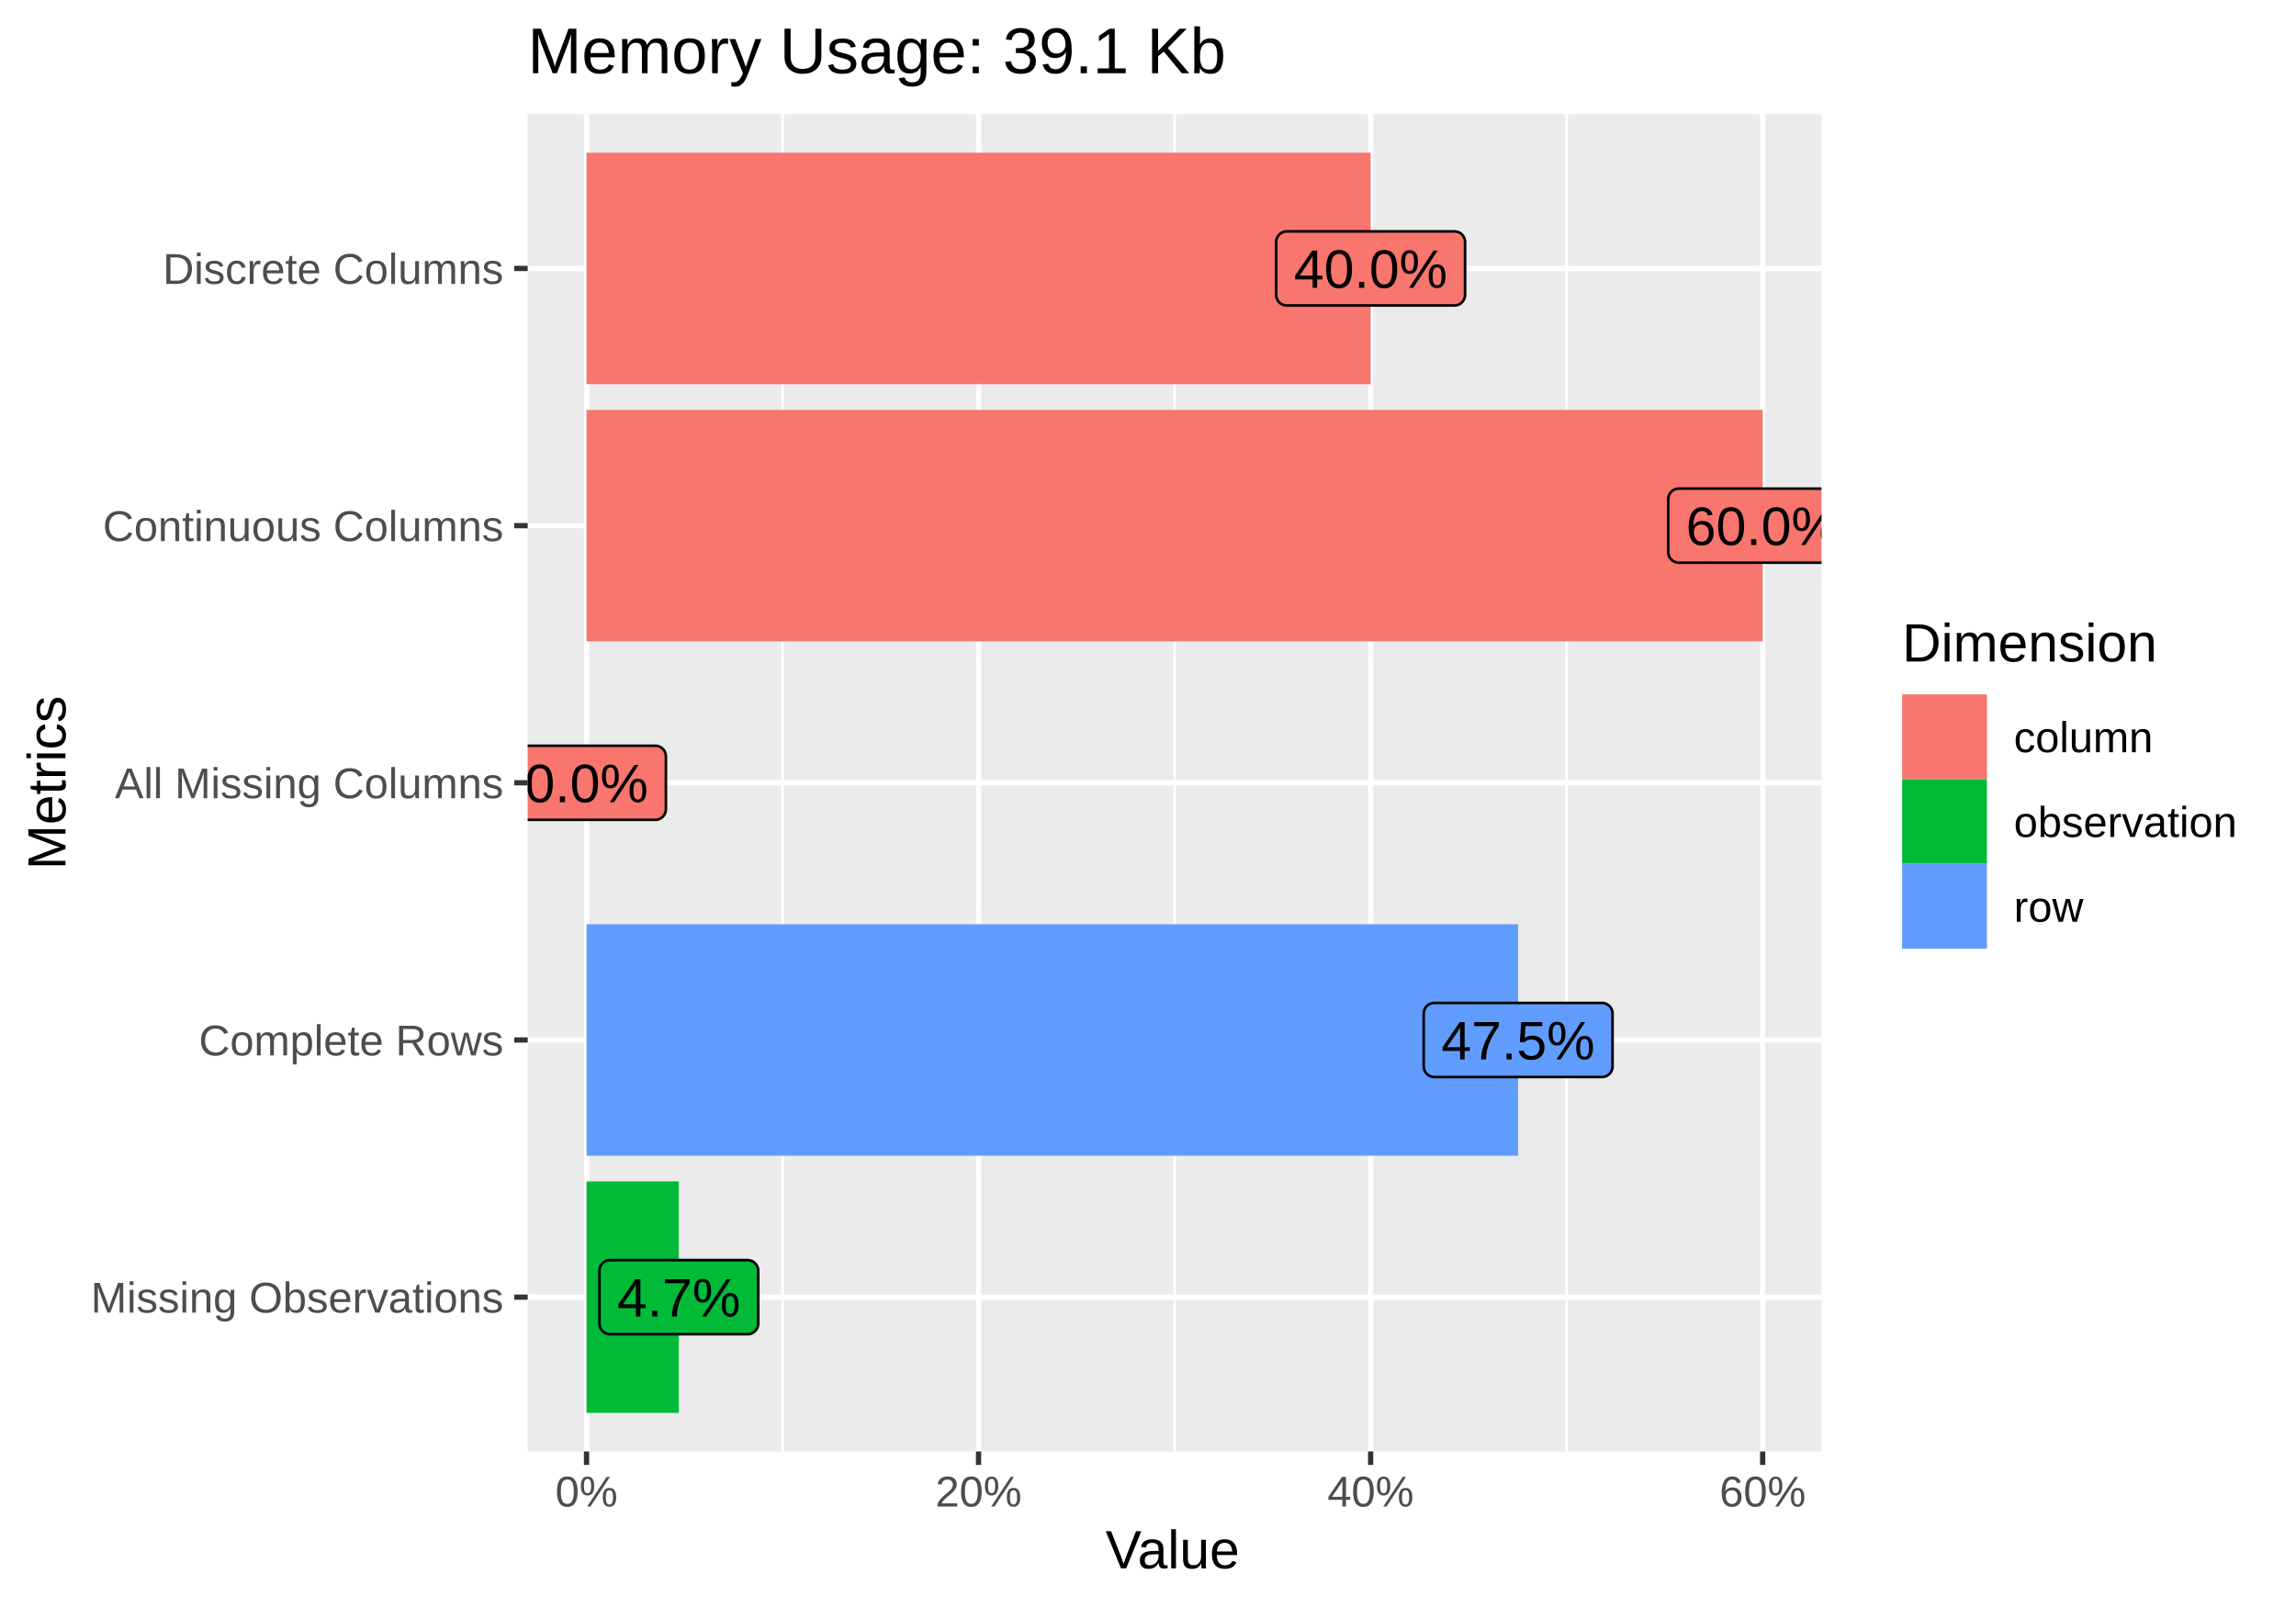
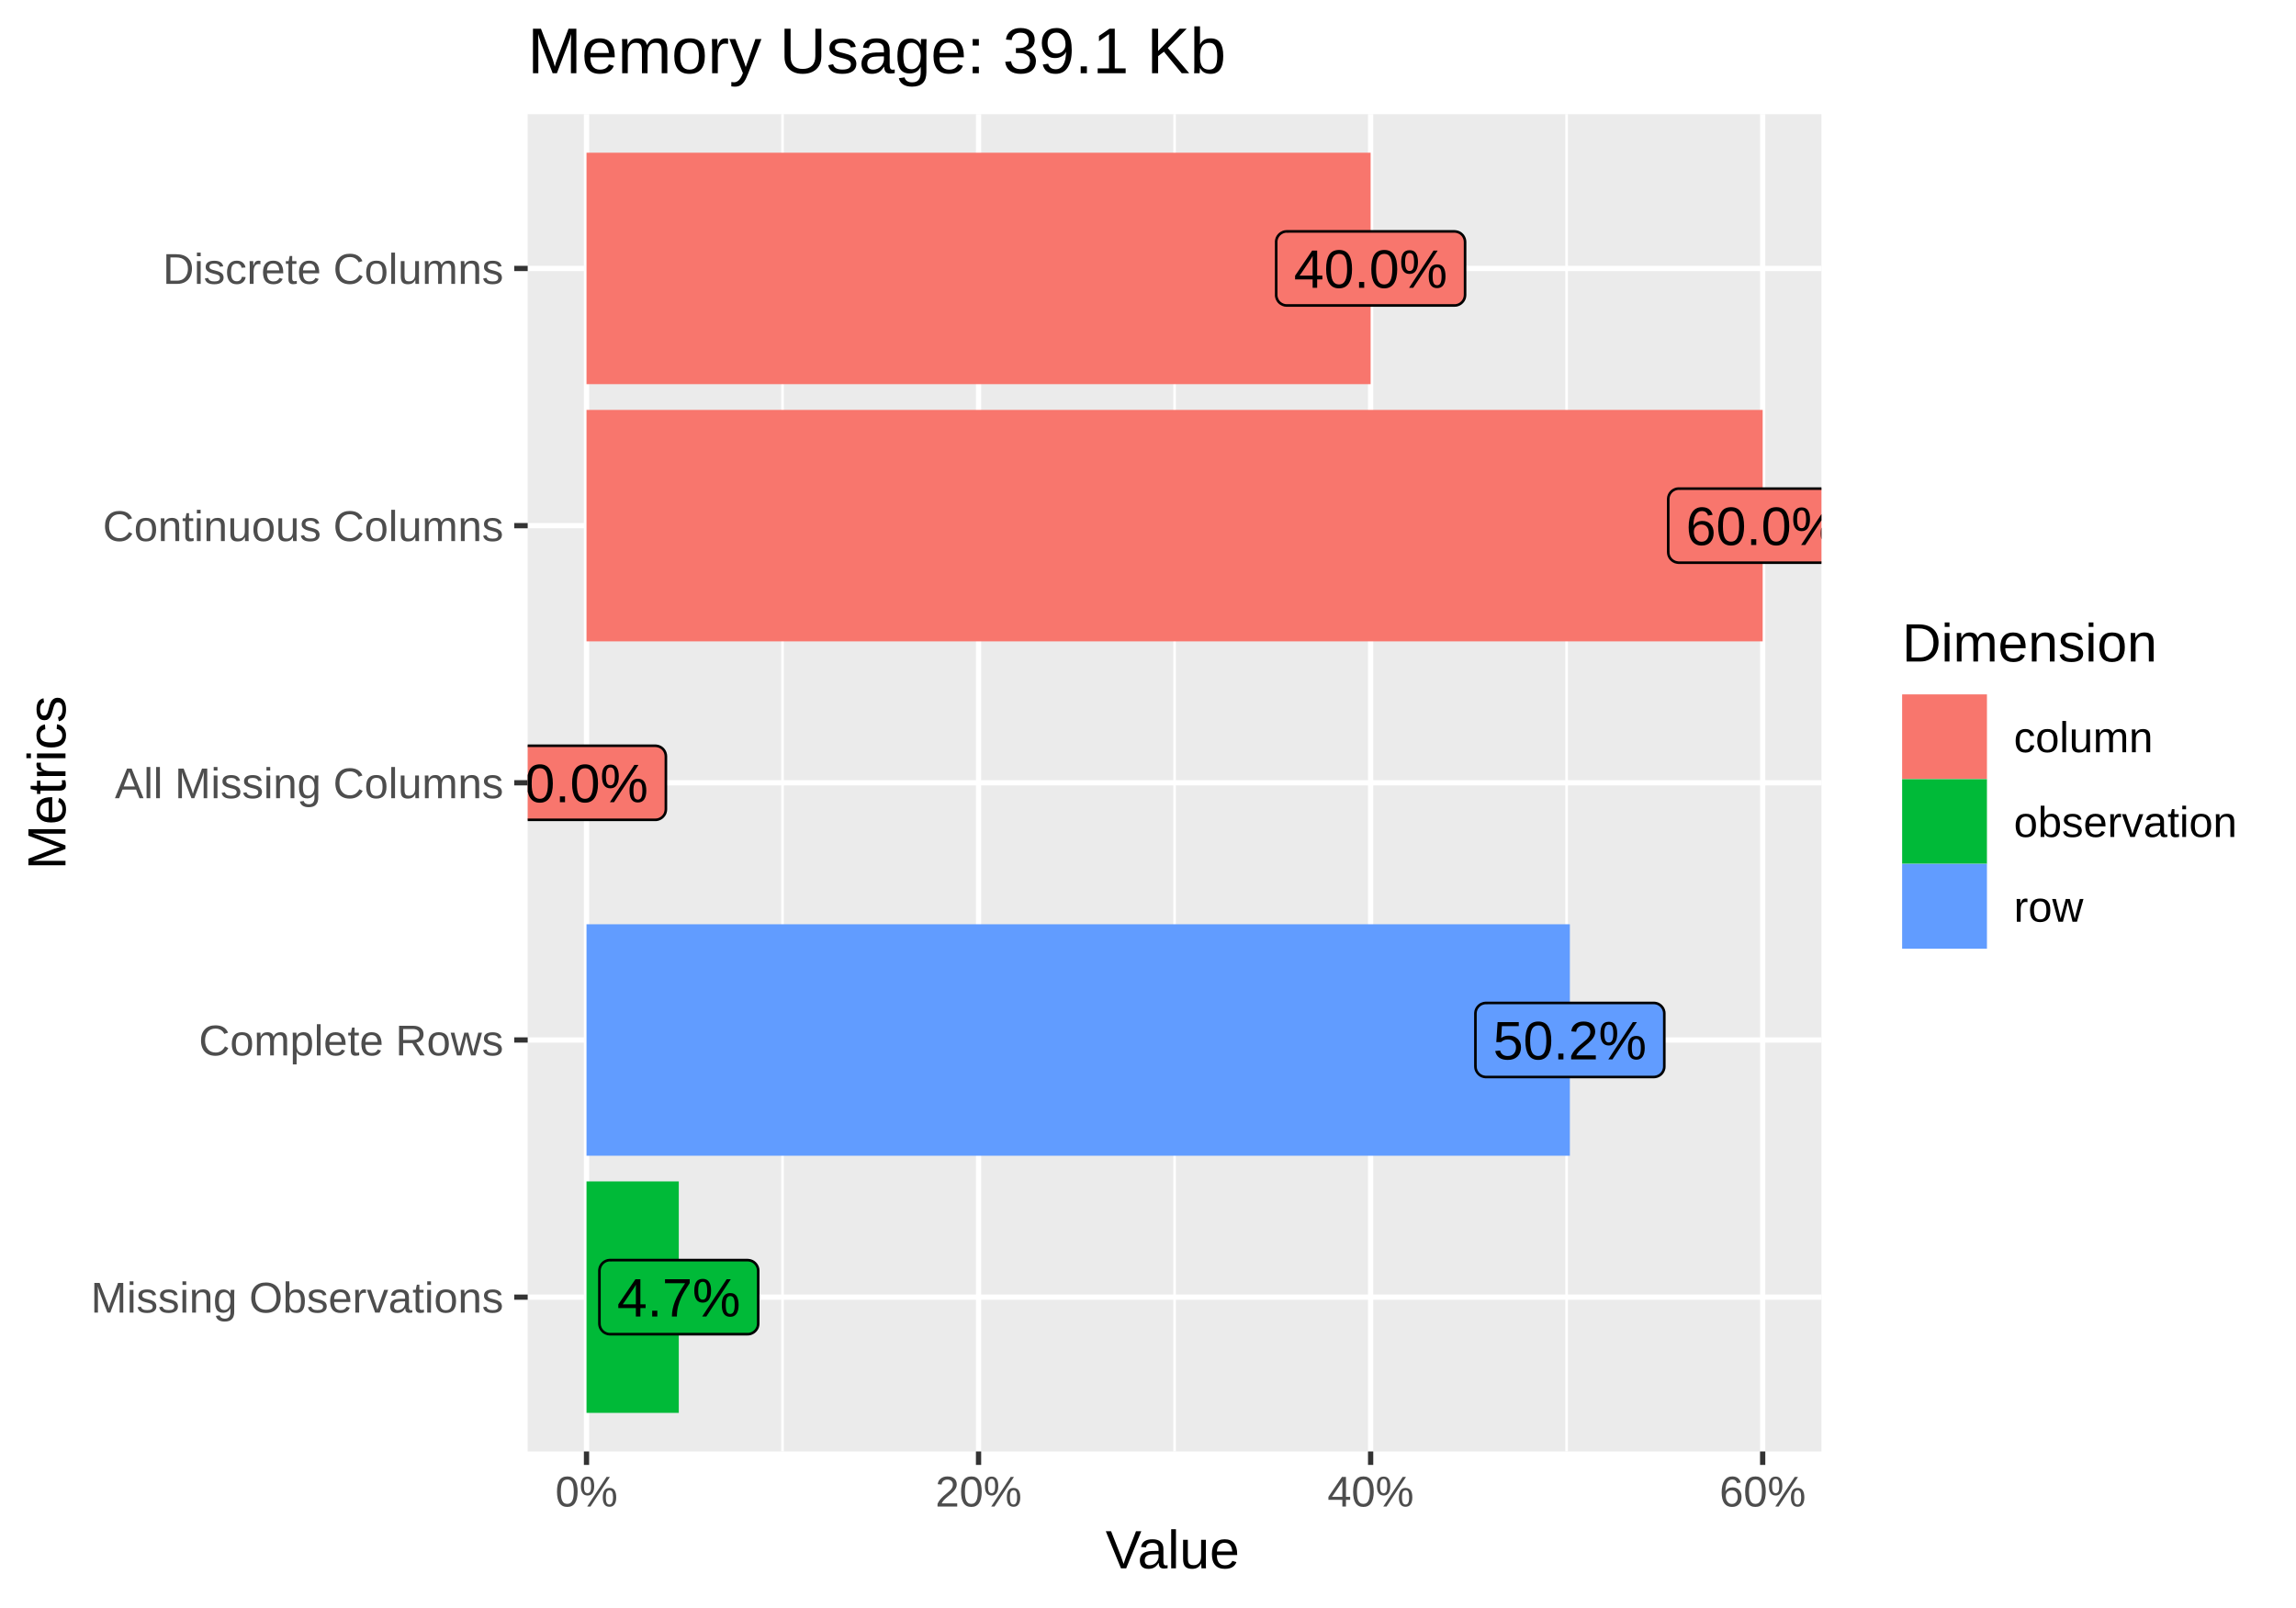
<svg xmlns="http://www.w3.org/2000/svg" viewBox="0 0 468.00 327.60">
  <defs>
    <style type="text/css">
    line, polyline, polygon, path, rect, circle {
      fill: none;
      stroke: #000000;
      stroke-linecap: round;
      stroke-linejoin: round;
      stroke-miterlimit: 10.00;
    }
  </style>
  </defs>
  <rect width="100%" height="100%" style="stroke: none; fill: none;" />
  <rect x="0" y="0.00" width="468.00" height="327.60" style="stroke-width: 1.07; stroke: #FFFFFF; fill: #FFFFFF;" />
  <defs>
    <clipPath id="cpMTA3LjU2fDM3MS4yOHwyOTUuODh8MjMuMjc=">
      <rect x="107.56" y="23.27" width="263.71" height="272.61" />
    </clipPath>
  </defs>
  <rect x="107.56" y="23.27" width="263.71" height="272.61" style="stroke-width: 1.07; stroke: none; fill: #EBEBEB;" clip-path="url(#cpMTA3LjU2fDM3MS4yOHwyOTUuODh8MjMuMjc=)" />
  <polyline points="159.51,295.88 159.51,23.27 " style="stroke-width: 0.53; stroke: #FFFFFF; stroke-linecap: butt;" clip-path="url(#cpMTA3LjU2fDM3MS4yOHwyOTUuODh8MjMuMjc=)" />
  <polyline points="239.42,295.88 239.42,23.27 " style="stroke-width: 0.53; stroke: #FFFFFF; stroke-linecap: butt;" clip-path="url(#cpMTA3LjU2fDM3MS4yOHwyOTUuODh8MjMuMjc=)" />
  <polyline points="319.33,295.88 319.33,23.27 " style="stroke-width: 0.53; stroke: #FFFFFF; stroke-linecap: butt;" clip-path="url(#cpMTA3LjU2fDM3MS4yOHwyOTUuODh8MjMuMjc=)" />
  <polyline points="107.56,264.42 371.28,264.42 " style="stroke-width: 1.07; stroke: #FFFFFF; stroke-linecap: butt;" clip-path="url(#cpMTA3LjU2fDM3MS4yOHwyOTUuODh8MjMuMjc=)" />
  <polyline points="107.56,212.00 371.28,212.00 " style="stroke-width: 1.07; stroke: #FFFFFF; stroke-linecap: butt;" clip-path="url(#cpMTA3LjU2fDM3MS4yOHwyOTUuODh8MjMuMjc=)" />
  <polyline points="107.56,159.57 371.28,159.57 " style="stroke-width: 1.07; stroke: #FFFFFF; stroke-linecap: butt;" clip-path="url(#cpMTA3LjU2fDM3MS4yOHwyOTUuODh8MjMuMjc=)" />
  <polyline points="107.56,107.15 371.28,107.15 " style="stroke-width: 1.07; stroke: #FFFFFF; stroke-linecap: butt;" clip-path="url(#cpMTA3LjU2fDM3MS4yOHwyOTUuODh8MjMuMjc=)" />
  <polyline points="107.56,54.72 371.28,54.72 " style="stroke-width: 1.07; stroke: #FFFFFF; stroke-linecap: butt;" clip-path="url(#cpMTA3LjU2fDM3MS4yOHwyOTUuODh8MjMuMjc=)" />
  <polyline points="119.55,295.88 119.55,23.27 " style="stroke-width: 1.07; stroke: #FFFFFF; stroke-linecap: butt;" clip-path="url(#cpMTA3LjU2fDM3MS4yOHwyOTUuODh8MjMuMjc=)" />
  <polyline points="199.46,295.88 199.46,23.27 " style="stroke-width: 1.07; stroke: #FFFFFF; stroke-linecap: butt;" clip-path="url(#cpMTA3LjU2fDM3MS4yOHwyOTUuODh8MjMuMjc=)" />
  <polyline points="279.38,295.88 279.38,23.27 " style="stroke-width: 1.07; stroke: #FFFFFF; stroke-linecap: butt;" clip-path="url(#cpMTA3LjU2fDM3MS4yOHwyOTUuODh8MjMuMjc=)" />
  <polyline points="359.29,295.88 359.29,23.27 " style="stroke-width: 1.07; stroke: #FFFFFF; stroke-linecap: butt;" clip-path="url(#cpMTA3LjU2fDM3MS4yOHwyOTUuODh8MjMuMjc=)" />
  <rect x="119.55" y="31.13" width="159.83" height="47.18" style="stroke-width: 1.07; stroke: none; stroke-linecap: square; stroke-linejoin: miter; fill: #F8766D;" clip-path="url(#cpMTA3LjU2fDM3MS4yOHwyOTUuODh8MjMuMjc=)" />
  <rect x="119.55" y="83.56" width="239.74" height="47.18" style="stroke-width: 1.07; stroke: none; stroke-linecap: square; stroke-linejoin: miter; fill: #F8766D;" clip-path="url(#cpMTA3LjU2fDM3MS4yOHwyOTUuODh8MjMuMjc=)" />
  <rect x="119.55" y="135.98" width="0.00" height="47.18" style="stroke-width: 1.07; stroke: none; stroke-linecap: square; stroke-linejoin: miter; fill: #F8766D;" clip-path="url(#cpMTA3LjU2fDM3MS4yOHwyOTUuODh8MjMuMjc=)" />
-   <rect x="119.55" y="188.41" width="189.89" height="47.18" style="stroke-width: 1.07; stroke: none; stroke-linecap: square; stroke-linejoin: miter; fill: #619CFF;" clip-path="url(#cpMTA3LjU2fDM3MS4yOHwyOTUuODh8MjMuMjc=)" />
+   <rect x="119.55" y="188.41" width="200.44" height="47.18" style="stroke-width: 1.07; stroke: none; stroke-linecap: square; stroke-linejoin: miter; fill: #619CFF;" clip-path="url(#cpMTA3LjU2fDM3MS4yOHwyOTUuODh8MjMuMjc=)" />
  <rect x="119.55" y="240.83" width="18.81" height="47.18" style="stroke-width: 1.07; stroke: none; stroke-linecap: square; stroke-linejoin: miter; fill: #00BA38;" clip-path="url(#cpMTA3LjU2fDM3MS4yOHwyOTUuODh8MjMuMjc=)" />
  <polygon points="262.29,62.27 296.47,62.27 296.38,62.27 296.73,62.26 297.07,62.19 297.39,62.07 297.70,61.89 297.96,61.67 298.20,61.41 298.38,61.12 298.52,60.80 298.60,60.46 298.63,60.11 298.63,60.11 298.63,49.33 298.63,49.33 298.60,48.98 298.52,48.65 298.38,48.33 298.20,48.03 297.96,47.77 297.70,47.55 297.39,47.38 297.07,47.26 296.73,47.19 296.47,47.17 262.29,47.17 262.55,47.19 262.20,47.17 261.85,47.21 261.52,47.31 261.21,47.46 260.92,47.66 260.67,47.90 260.46,48.18 260.30,48.48 260.19,48.81 260.13,49.16 260.13,49.33 260.13,60.11 260.13,59.94 260.13,60.29 260.19,60.63 260.30,60.96 260.46,61.27 260.67,61.55 260.92,61.79 261.21,61.98 261.52,62.13 261.85,62.23 262.20,62.27 " style="stroke-width: 0.53; fill: #F8766D;" clip-path="url(#cpMTA3LjU2fDM3MS4yOHwyOTUuODh8MjMuMjc=)" />
  <g clip-path="url(#cpMTA3LjU2fDM3MS4yOHwyOTUuODh8MjMuMjc=)">
    <text x="263.73" y="58.67" style="font-size: 11.04px; font-family: Arial;" textLength="31.30px" lengthAdjust="spacingAndGlyphs">40.0%</text>
  </g>
  <polygon points="342.20,114.70 376.38,114.70 376.29,114.70 376.64,114.68 376.98,114.61 377.31,114.49 377.61,114.32 377.88,114.10 378.11,113.84 378.29,113.54 378.43,113.22 378.51,112.88 378.54,112.54 378.54,112.54 378.54,101.76 378.54,101.76 378.51,101.41 378.43,101.07 378.29,100.75 378.11,100.46 377.88,100.20 377.61,99.98 377.31,99.80 376.98,99.68 376.64,99.61 376.38,99.60 342.20,99.60 342.46,99.61 342.11,99.60 341.77,99.64 341.43,99.74 341.12,99.89 340.83,100.08 340.58,100.32 340.37,100.60 340.21,100.91 340.10,101.24 340.05,101.58 340.04,101.76 340.04,112.54 340.05,112.36 340.05,112.71 340.10,113.06 340.21,113.39 340.37,113.69 340.58,113.97 340.83,114.21 341.12,114.41 341.43,114.56 341.77,114.65 342.11,114.70 " style="stroke-width: 0.53; fill: #F8766D;" clip-path="url(#cpMTA3LjU2fDM3MS4yOHwyOTUuODh8MjMuMjc=)" />
  <g clip-path="url(#cpMTA3LjU2fDM3MS4yOHwyOTUuODh8MjMuMjc=)">
    <text x="343.64" y="111.10" style="font-size: 11.04px; font-family: Arial;" textLength="31.30px" lengthAdjust="spacingAndGlyphs">60.0%</text>
  </g>
  <polygon points="105.53,167.12 133.57,167.12 133.49,167.12 133.83,167.11 134.17,167.04 134.50,166.91 134.80,166.74 135.07,166.52 135.30,166.26 135.49,165.97 135.62,165.65 135.70,165.31 135.73,164.96 135.73,164.96 135.73,154.18 135.73,154.18 135.70,153.83 135.62,153.50 135.49,153.18 135.30,152.88 135.07,152.62 134.80,152.40 134.50,152.23 134.17,152.11 133.83,152.04 133.57,152.02 105.53,152.02 105.79,152.04 105.44,152.02 105.10,152.06 104.76,152.16 104.45,152.31 104.16,152.51 103.91,152.75 103.70,153.03 103.54,153.33 103.43,153.66 103.38,154.01 103.37,154.18 103.37,164.96 103.38,164.79 103.38,165.14 103.43,165.48 103.54,165.81 103.70,166.12 103.91,166.40 104.16,166.64 104.45,166.83 104.76,166.98 105.10,167.08 105.44,167.12 " style="stroke-width: 0.53; fill: #F8766D;" clip-path="url(#cpMTA3LjU2fDM3MS4yOHwyOTUuODh8MjMuMjc=)" />
  <g clip-path="url(#cpMTA3LjU2fDM3MS4yOHwyOTUuODh8MjMuMjc=)">
    <text x="106.97" y="163.52" style="font-size: 11.04px; font-family: Arial;" textLength="25.16px" lengthAdjust="spacingAndGlyphs">0.0%</text>
  </g>
-   <polygon points="292.35,219.55 326.53,219.55 326.45,219.55 326.80,219.53 327.14,219.46 327.46,219.34 327.76,219.17 328.03,218.95 328.26,218.69 328.45,218.39 328.58,218.07 328.67,217.73 328.69,217.39 328.69,217.39 328.69,206.61 328.69,206.61 328.67,206.26 328.58,205.92 328.45,205.60 328.26,205.31 328.03,205.05 327.76,204.83 327.46,204.65 327.14,204.53 326.80,204.46 326.53,204.45 292.35,204.45 292.61,204.46 292.27,204.45 291.92,204.49 291.59,204.59 291.27,204.73 290.99,204.93 290.74,205.17 290.53,205.45 290.37,205.76 290.26,206.09 290.20,206.43 290.19,206.61 290.19,217.39 290.20,217.21 290.20,217.56 290.26,217.90 290.37,218.23 290.53,218.54 290.74,218.82 290.99,219.06 291.27,219.26 291.59,219.41 291.92,219.50 292.27,219.55 " style="stroke-width: 0.53; fill: #619CFF;" clip-path="url(#cpMTA3LjU2fDM3MS4yOHwyOTUuODh8MjMuMjc=)" />
+   <polygon points="302.90,219.55 337.08,219.55 337.00,219.55 337.34,219.53 337.69,219.46 338.01,219.34 338.31,219.17 338.58,218.95 338.81,218.69 339.00,218.39 339.13,218.07 339.22,217.73 339.24,217.39 339.24,217.39 339.24,206.61 339.24,206.61 339.22,206.26 339.13,205.92 339.00,205.60 338.81,205.31 338.58,205.05 338.31,204.83 338.01,204.65 337.69,204.53 337.34,204.46 337.08,204.45 302.90,204.45 303.16,204.46 302.82,204.45 302.47,204.49 302.14,204.59 301.82,204.73 301.54,204.93 301.29,205.17 301.08,205.45 300.91,205.76 300.80,206.09 300.75,206.43 300.74,206.61 300.74,217.39 300.75,217.21 300.75,217.56 300.80,217.90 300.91,218.23 301.08,218.54 301.29,218.82 301.54,219.06 301.82,219.26 302.14,219.41 302.47,219.50 302.82,219.55 " style="stroke-width: 0.53; fill: #619CFF;" clip-path="url(#cpMTA3LjU2fDM3MS4yOHwyOTUuODh8MjMuMjc=)" />
  <g clip-path="url(#cpMTA3LjU2fDM3MS4yOHwyOTUuODh8MjMuMjc=)">
-     <text x="293.79" y="215.95" style="font-size: 11.04px; font-family: Arial;" textLength="31.30px" lengthAdjust="spacingAndGlyphs">47.5%</text>
+     <text x="304.34" y="215.95" style="font-size: 11.04px; font-family: Arial;" textLength="31.30px" lengthAdjust="spacingAndGlyphs">50.2%</text>
  </g>
  <polygon points="124.34,271.97 152.39,271.97 152.30,271.97 152.65,271.96 152.99,271.89 153.31,271.76 153.61,271.59 153.88,271.37 154.11,271.11 154.30,270.82 154.44,270.50 154.52,270.16 154.55,269.81 154.55,269.81 154.55,259.03 154.55,259.03 154.52,258.68 154.44,258.35 154.30,258.03 154.11,257.73 153.88,257.47 153.61,257.25 153.31,257.08 152.99,256.96 152.65,256.89 152.39,256.87 124.34,256.87 124.60,256.89 124.26,256.87 123.91,256.91 123.58,257.01 123.26,257.16 122.98,257.36 122.73,257.60 122.52,257.88 122.36,258.18 122.25,258.51 122.19,258.86 122.18,259.03 122.18,269.81 122.19,269.64 122.19,269.99 122.25,270.33 122.36,270.66 122.52,270.97 122.73,271.24 122.98,271.49 123.26,271.68 123.58,271.83 123.91,271.93 124.26,271.97 " style="stroke-width: 0.53; fill: #00BA38;" clip-path="url(#cpMTA3LjU2fDM3MS4yOHwyOTUuODh8MjMuMjc=)" />
  <g clip-path="url(#cpMTA3LjU2fDM3MS4yOHwyOTUuODh8MjMuMjc=)">
    <text x="125.78" y="268.37" style="font-size: 11.04px; font-family: Arial;" textLength="25.16px" lengthAdjust="spacingAndGlyphs">4.7%</text>
  </g>
  <defs>
    <clipPath id="cpMC4wMHw0NjguMDB8MzI3LjYwfDAuMDA=">
      <rect x="0.00" y="0.00" width="468.00" height="327.60" />
    </clipPath>
  </defs>
  <g clip-path="url(#cpMC4wMHw0NjguMDB8MzI3LjYwfDAuMDA=)">
    <text x="18.51" y="267.57" style="font-size: 8.80px; fill: #4D4D4D; font-family: Arial;" textLength="84.12px" lengthAdjust="spacingAndGlyphs">Missing Observations</text>
  </g>
  <g clip-path="url(#cpMC4wMHw0NjguMDB8MzI3LjYwfDAuMDA=)">
    <text x="40.52" y="215.15" style="font-size: 8.80px; fill: #4D4D4D; font-family: Arial;" textLength="62.11px" lengthAdjust="spacingAndGlyphs">Complete Rows</text>
  </g>
  <g clip-path="url(#cpMC4wMHw0NjguMDB8MzI3LjYwfDAuMDA=)">
    <text x="23.41" y="162.72" style="font-size: 8.80px; fill: #4D4D4D; font-family: Arial;" textLength="79.22px" lengthAdjust="spacingAndGlyphs">All Missing Columns</text>
  </g>
  <g clip-path="url(#cpMC4wMHw0NjguMDB8MzI3LjYwfDAuMDA=)">
    <text x="20.95" y="110.30" style="font-size: 8.80px; fill: #4D4D4D; font-family: Arial;" textLength="81.69px" lengthAdjust="spacingAndGlyphs">Continuous Columns</text>
  </g>
  <g clip-path="url(#cpMC4wMHw0NjguMDB8MzI3LjYwfDAuMDA=)">
    <text x="33.19" y="57.87" style="font-size: 8.80px; fill: #4D4D4D; font-family: Arial;" textLength="69.44px" lengthAdjust="spacingAndGlyphs">Discrete Columns</text>
  </g>
  <polyline points="104.82,264.42 107.56,264.42 " style="stroke-width: 1.07; stroke: #333333; stroke-linecap: butt;" clip-path="url(#cpMC4wMHw0NjguMDB8MzI3LjYwfDAuMDA=)" />
  <polyline points="104.82,212.00 107.56,212.00 " style="stroke-width: 1.07; stroke: #333333; stroke-linecap: butt;" clip-path="url(#cpMC4wMHw0NjguMDB8MzI3LjYwfDAuMDA=)" />
  <polyline points="104.82,159.57 107.56,159.57 " style="stroke-width: 1.07; stroke: #333333; stroke-linecap: butt;" clip-path="url(#cpMC4wMHw0NjguMDB8MzI3LjYwfDAuMDA=)" />
  <polyline points="104.82,107.15 107.56,107.15 " style="stroke-width: 1.07; stroke: #333333; stroke-linecap: butt;" clip-path="url(#cpMC4wMHw0NjguMDB8MzI3LjYwfDAuMDA=)" />
  <polyline points="104.82,54.72 107.56,54.72 " style="stroke-width: 1.07; stroke: #333333; stroke-linecap: butt;" clip-path="url(#cpMC4wMHw0NjguMDB8MzI3LjYwfDAuMDA=)" />
  <polyline points="119.55,298.62 119.55,295.88 " style="stroke-width: 1.07; stroke: #333333; stroke-linecap: butt;" clip-path="url(#cpMC4wMHw0NjguMDB8MzI3LjYwfDAuMDA=)" />
  <polyline points="199.46,298.62 199.46,295.88 " style="stroke-width: 1.07; stroke: #333333; stroke-linecap: butt;" clip-path="url(#cpMC4wMHw0NjguMDB8MzI3LjYwfDAuMDA=)" />
  <polyline points="279.38,298.62 279.38,295.88 " style="stroke-width: 1.07; stroke: #333333; stroke-linecap: butt;" clip-path="url(#cpMC4wMHw0NjguMDB8MzI3LjYwfDAuMDA=)" />
  <polyline points="359.29,298.62 359.29,295.88 " style="stroke-width: 1.07; stroke: #333333; stroke-linecap: butt;" clip-path="url(#cpMC4wMHw0NjguMDB8MzI3LjYwfDAuMDA=)" />
  <g clip-path="url(#cpMC4wMHw0NjguMDB8MzI3LjYwfDAuMDA=)">
    <text x="113.19" y="307.11" style="font-size: 8.80px; fill: #4D4D4D; font-family: Arial;" textLength="12.72px" lengthAdjust="spacingAndGlyphs">0%</text>
  </g>
  <g clip-path="url(#cpMC4wMHw0NjguMDB8MzI3LjYwfDAuMDA=)">
    <text x="190.66" y="307.11" style="font-size: 8.80px; fill: #4D4D4D; font-family: Arial;" textLength="17.61px" lengthAdjust="spacingAndGlyphs">20%</text>
  </g>
  <g clip-path="url(#cpMC4wMHw0NjguMDB8MzI3LjYwfDAuMDA=)">
    <text x="270.57" y="307.11" style="font-size: 8.80px; fill: #4D4D4D; font-family: Arial;" textLength="17.61px" lengthAdjust="spacingAndGlyphs">40%</text>
  </g>
  <g clip-path="url(#cpMC4wMHw0NjguMDB8MzI3LjYwfDAuMDA=)">
    <text x="350.48" y="307.11" style="font-size: 8.80px; fill: #4D4D4D; font-family: Arial;" textLength="17.61px" lengthAdjust="spacingAndGlyphs">60%</text>
  </g>
  <g clip-path="url(#cpMC4wMHw0NjguMDB8MzI3LjYwfDAuMDA=)">
    <text x="225.35" y="319.70" style="font-size: 11.00px; font-family: Arial;" textLength="28.13px" lengthAdjust="spacingAndGlyphs">Value</text>
  </g>
  <g clip-path="url(#cpMC4wMHw0NjguMDB8MzI3LjYwfDAuMDA=)">
    <text transform="translate(13.35,177.29) rotate(-90)" style="font-size: 11.00px; font-family: Arial;" textLength="35.44px" lengthAdjust="spacingAndGlyphs">Metrics</text>
  </g>
  <rect x="382.24" y="120.27" width="80.28" height="78.60" style="stroke-width: 1.07; stroke: none; fill: #FFFFFF;" clip-path="url(#cpMC4wMHw0NjguMDB8MzI3LjYwfDAuMDA=)" />
  <g clip-path="url(#cpMC4wMHw0NjguMDB8MzI3LjYwfDAuMDA=)">
    <text x="387.72" y="134.85" style="font-size: 11.00px; font-family: Arial;" textLength="51.97px" lengthAdjust="spacingAndGlyphs">Dimension</text>
  </g>
  <rect x="387.72" y="141.55" width="17.28" height="17.28" style="stroke-width: 1.07; stroke: none; fill: #F2F2F2;" clip-path="url(#cpMC4wMHw0NjguMDB8MzI3LjYwfDAuMDA=)" />
  <rect x="388.42" y="142.26" width="15.86" height="15.86" style="stroke-width: 1.07; stroke: none; stroke-linecap: square; stroke-linejoin: miter; fill: #F8766D;" clip-path="url(#cpMC4wMHw0NjguMDB8MzI3LjYwfDAuMDA=)" />
  <rect x="387.72" y="141.55" width="17.28" height="17.28" style="stroke-width: 0.75; stroke: none; fill: #F8766D;" clip-path="url(#cpMC4wMHw0NjguMDB8MzI3LjYwfDAuMDA=)" />
  <rect x="387.72" y="158.83" width="17.28" height="17.28" style="stroke-width: 1.07; stroke: none; fill: #F2F2F2;" clip-path="url(#cpMC4wMHw0NjguMDB8MzI3LjYwfDAuMDA=)" />
  <rect x="388.42" y="159.54" width="15.86" height="15.86" style="stroke-width: 1.07; stroke: none; stroke-linecap: square; stroke-linejoin: miter; fill: #00BA38;" clip-path="url(#cpMC4wMHw0NjguMDB8MzI3LjYwfDAuMDA=)" />
  <rect x="387.72" y="158.83" width="17.28" height="17.28" style="stroke-width: 0.75; stroke: none; fill: #00BA38;" clip-path="url(#cpMC4wMHw0NjguMDB8MzI3LjYwfDAuMDA=)" />
  <rect x="387.72" y="176.11" width="17.28" height="17.28" style="stroke-width: 1.07; stroke: none; fill: #F2F2F2;" clip-path="url(#cpMC4wMHw0NjguMDB8MzI3LjYwfDAuMDA=)" />
  <rect x="388.42" y="176.82" width="15.86" height="15.86" style="stroke-width: 1.07; stroke: none; stroke-linecap: square; stroke-linejoin: miter; fill: #619CFF;" clip-path="url(#cpMC4wMHw0NjguMDB8MzI3LjYwfDAuMDA=)" />
  <rect x="387.72" y="176.11" width="17.28" height="17.28" style="stroke-width: 0.75; stroke: none; fill: #619CFF;" clip-path="url(#cpMC4wMHw0NjguMDB8MzI3LjYwfDAuMDA=)" />
  <g clip-path="url(#cpMC4wMHw0NjguMDB8MzI3LjYwfDAuMDA=)">
    <text x="410.48" y="153.34" style="font-size: 8.80px; font-family: Arial;" textLength="28.37px" lengthAdjust="spacingAndGlyphs">column</text>
  </g>
  <g clip-path="url(#cpMC4wMHw0NjguMDB8MzI3LjYwfDAuMDA=)">
    <text x="410.48" y="170.62" style="font-size: 8.80px; font-family: Arial;" textLength="45.50px" lengthAdjust="spacingAndGlyphs">observation</text>
  </g>
  <g clip-path="url(#cpMC4wMHw0NjguMDB8MzI3LjYwfDAuMDA=)">
    <text x="410.48" y="187.90" style="font-size: 8.80px; font-family: Arial;" textLength="14.18px" lengthAdjust="spacingAndGlyphs">row</text>
  </g>
  <g clip-path="url(#cpMC4wMHw0NjguMDB8MzI3LjYwfDAuMDA=)">
    <text x="107.56" y="14.93" style="font-size: 13.20px; font-family: Arial;" textLength="142.33px" lengthAdjust="spacingAndGlyphs">Memory Usage: 39.1 Kb</text>
  </g>
</svg>
